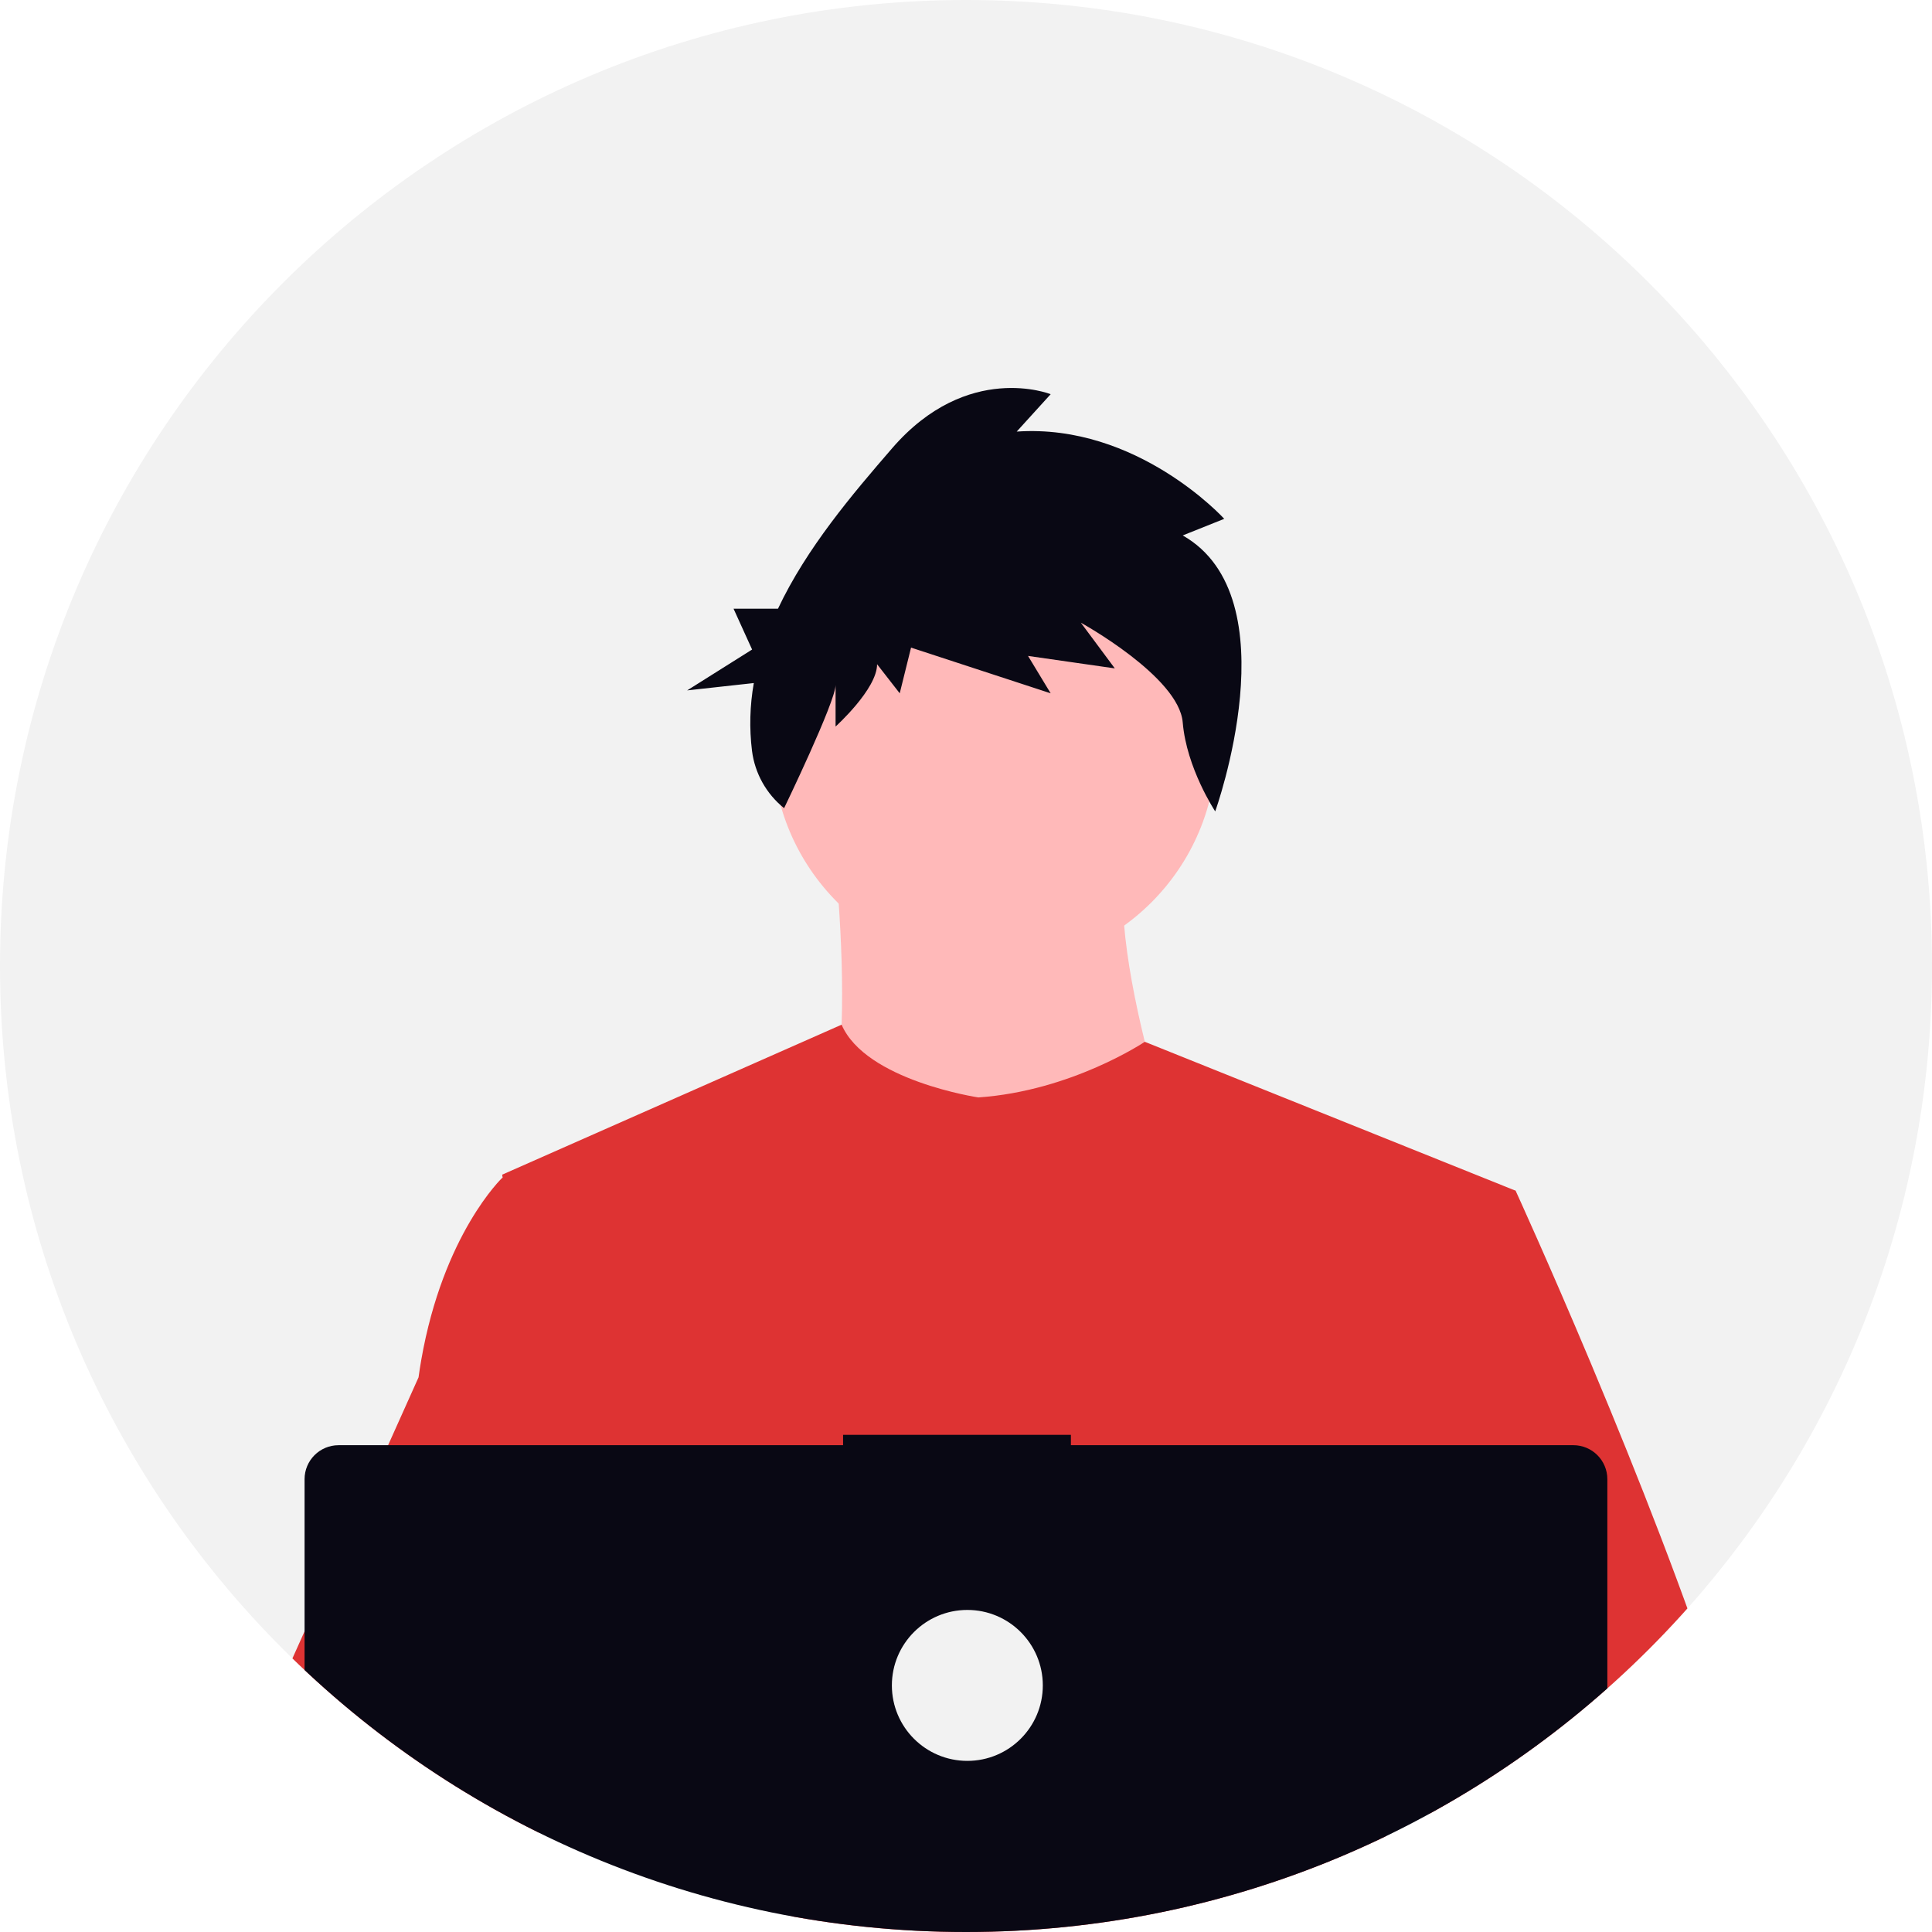
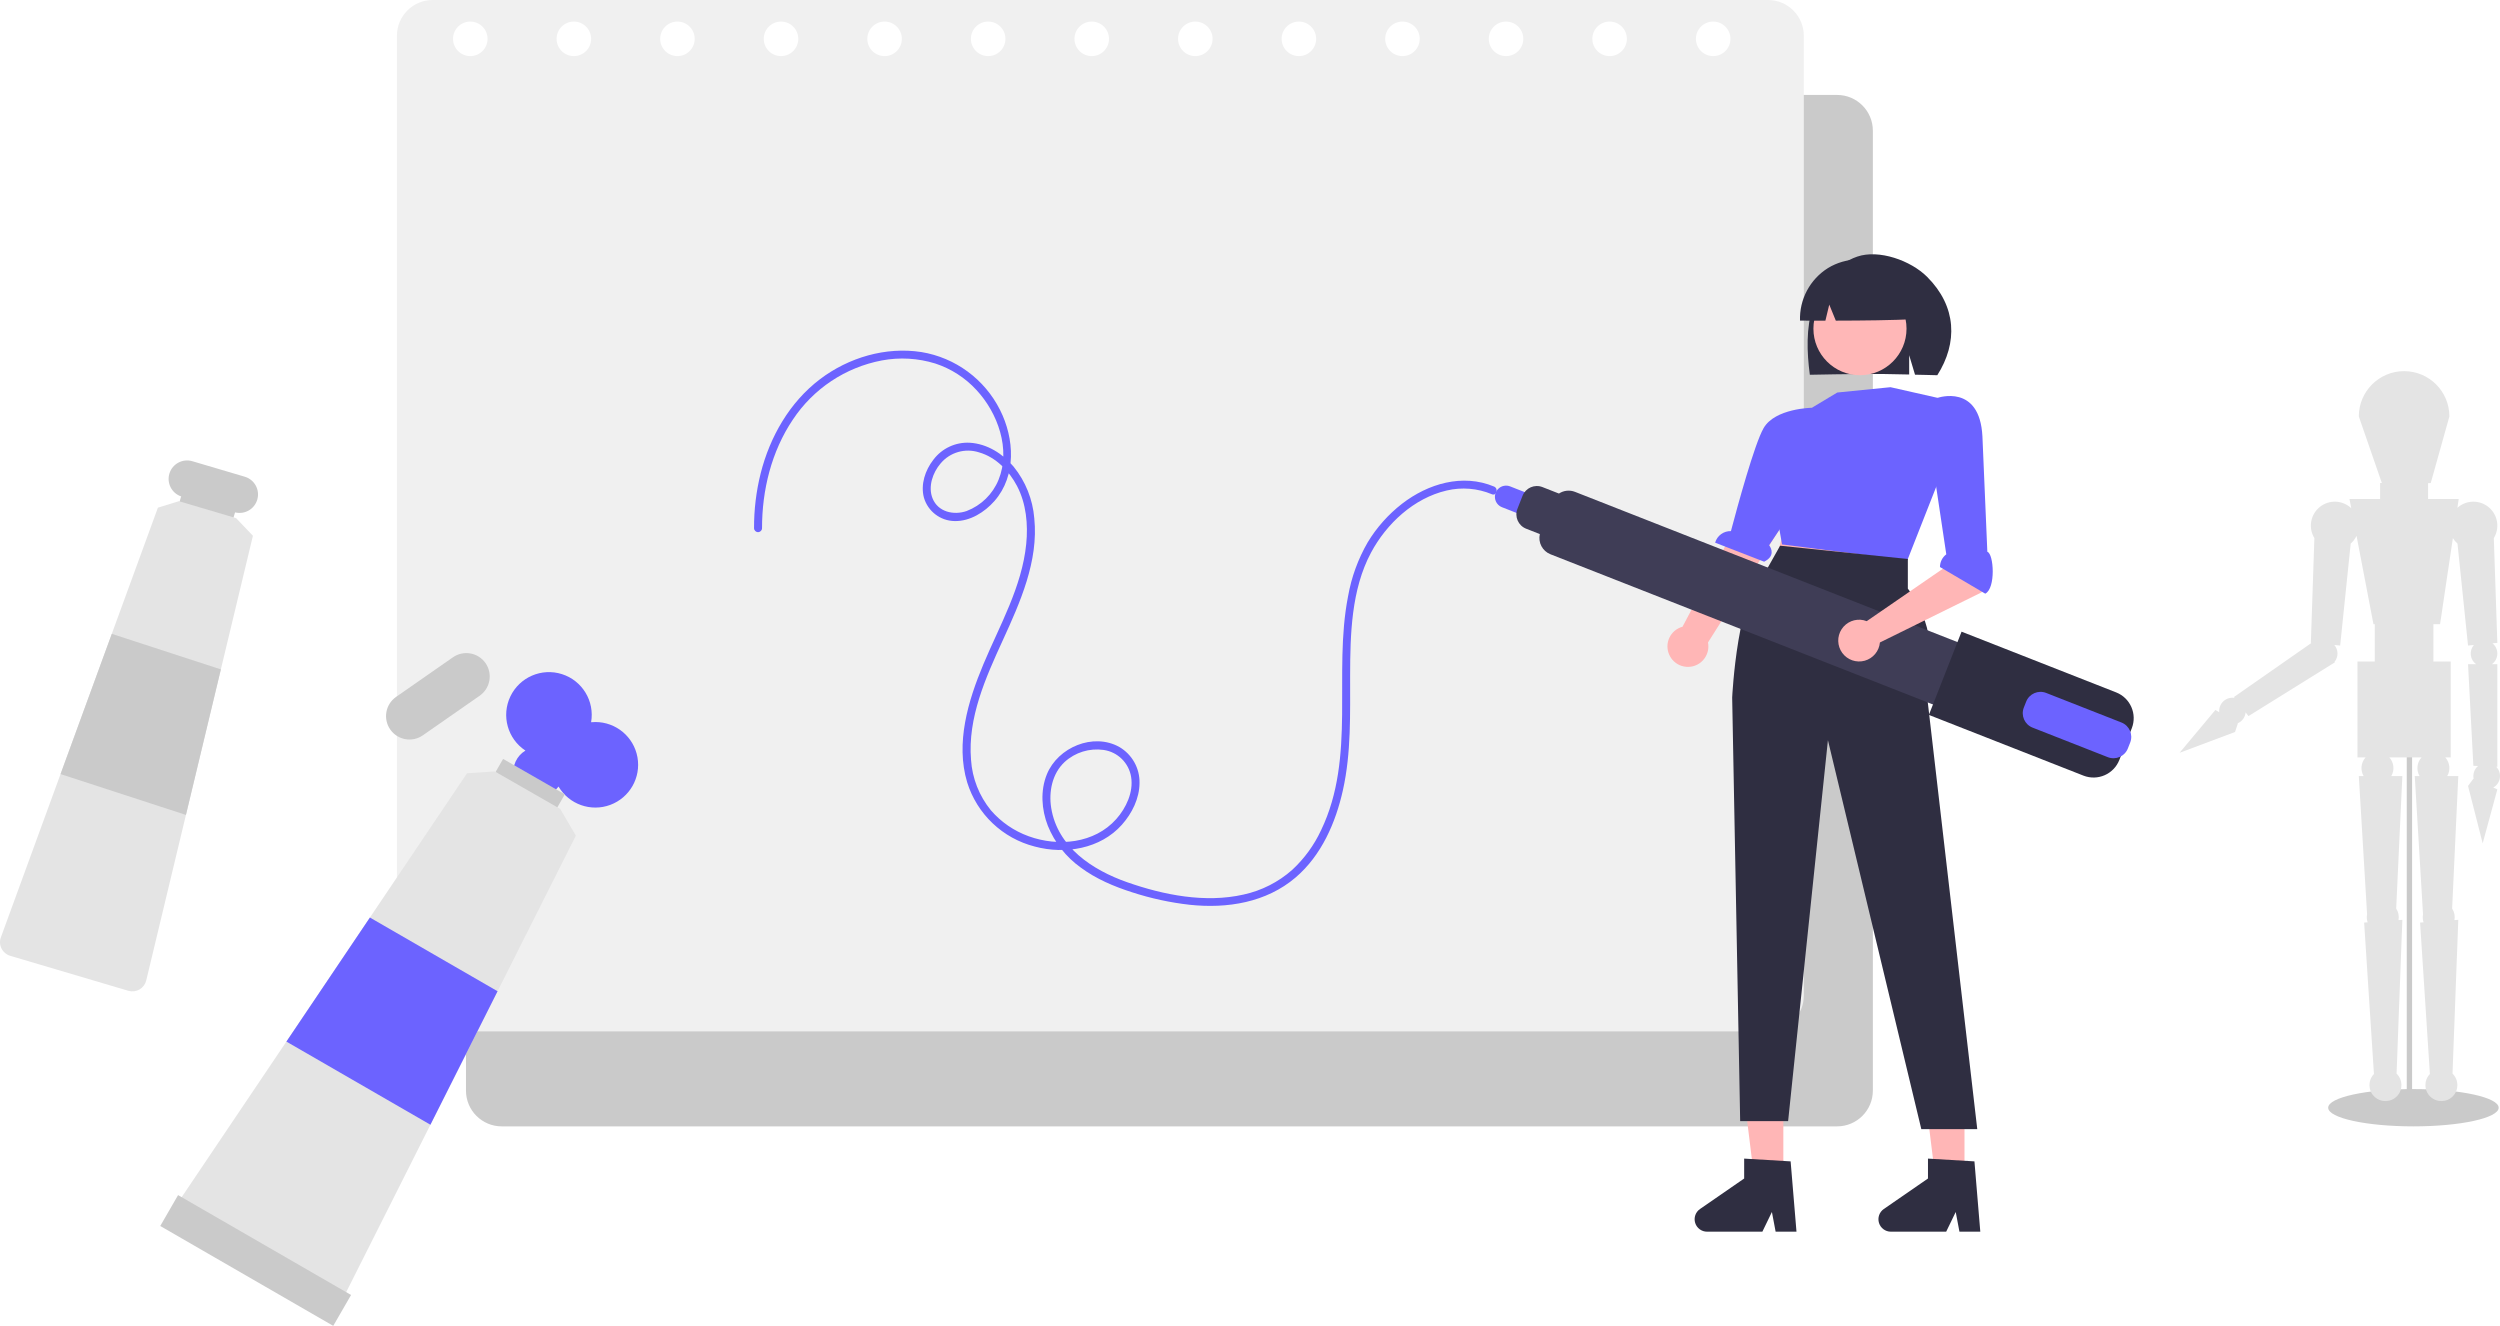
- <svg xmlns="http://www.w3.org/2000/svg" width="640" height="640" viewBox="0 0 640 640" role="img" artist="Katerina Limpitsouni" source="https://undraw.co/">
-   <defs>
-     <clipPath id="a-105">
-       <circle cx="320" cy="320" r="320" transform="translate(626 151)" fill="none" stroke="#707070" stroke-width="1" />
-     </clipPath>
-   </defs>
-   <g transform="translate(-626 -151)">
-     <circle cx="320" cy="320" r="320" transform="translate(626 151)" fill="#f2f2f2" />
-     <g clip-path="url(#a-105)">
-       <path d="M581.722,260.562S595.577,365,574.262,376.728s126.823,12.789,126.823,12.789-33.038-90.588-18.118-118.3Z" transform="translate(318.813 155.394)" fill="#ffb9b9" />
-       <circle cx="73.536" cy="73.536" r="73.536" transform="translate(881.887 324.39)" fill="#ffb9b9" />
-       <path d="M809.257,390.045l-12.32,56.1-26.05,118.69-.78,6.5-8.99,75.25-5.98,49.99-4.01,33.58c-24.38,12.53-42.05,21.18-42.05,21.18s-1.52-7.62-3.97-17.37c-17.11,5.13-48.77,13.64-75.6,15.34,9.77,10.89-141.12-266.12-146.91-303.16-4.66-29.81-8.16-55-8.9-60.36-.1-.7-.15-1.06-.15-1.06l112.43-49.68c7.99,18.53,45.3,24.1,45.3,24.1,30.91-2.13,55.14-18.43,55.14-18.43Z" transform="translate(318.813 155.394)" fill="#de3333" />
-       <path d="M720.129,154.235l13.749-5.5s-28.749-31.651-68.747-28.9l11.25-12.385s-27.5-11.009-52.5,17.89c-13.141,15.191-28.346,33.048-37.825,53.163H571.33l6.146,13.532-21.509,13.532,22.077-2.431a75.616,75.616,0,0,0-.6,22.445,29.041,29.041,0,0,0,10.634,19h0s17.052-35.3,17.052-40.8v13.761S618.88,205.157,618.88,196.9l7.5,9.633,3.75-15.137,46.248,15.137-7.5-12.385,28.749,4.128-11.25-15.137s32.5,17.89,33.749,33.027,10.762,29.481,10.762,29.481S756.378,174.877,720.129,154.235Z" transform="translate(297.666 174.133)" fill="#090814" />
-       <path d="M889.187,647.955c-7.49,8.12-26.05,20.35-48.55,33.59-8.37,4.92-17.28,9.99-26.37,15.03-21.69,12.03-44.4,23.95-63.14,33.58-24.38,12.53-42.05,21.18-42.05,21.18s-1.52-7.62-3.97-17.37c-3.28-13.05-8.22-29.92-13.37-37.39-.18-.26-.36-.5-.54-.74-1.5-1.97-3.01-3.12-4.5-3.12l74.42-46.13,32.16-19.94-23.17-55.31-29.06-69.38,17.54-55.81,17.63-56.1h33.04s10.94,23.88,24.93,57.18c2.09,4.98,4.25,10.17,6.45,15.53C869.417,532.755,905.3,630.5,889.187,647.955Z" transform="translate(318.813 155.394)" fill="#de3333" />
-       <path d="M556.677,695.915a47.792,47.792,0,0,0-8.1.66c-22.99,3.95-29.77,24.76-31.7,38.7a71.847,71.847,0,0,0-.7,12.86l-20.31-15.62-7.4-5.69c-17.81-6.21-33.68-17.24-47.44-30.25a238.478,238.478,0,0,1-31.95-37.89,334.144,334.144,0,0,1-24.72-42.4,31.184,31.184,0,0,1-.43-26.45l25.15-56.05,36.76-81.92q.4-2.925.89-5.72c7.29-41.8,26.82-60.36,26.82-60.36h14.92l9.98,60.36,12.4,74.99-8.69,28.34-20.08,65.45,19.19,20.84Z" transform="translate(318.813 155.394)" fill="#de3333" />
-       <path d="M828.381,510.145H661.938v-3.431H586.466v3.431H419.337A11.259,11.259,0,0,0,408.079,521.4V749.315a11.259,11.259,0,0,0,11.259,11.259H828.381a11.259,11.259,0,0,0,11.259-11.259V521.4a11.259,11.259,0,0,0-11.259-11.259Z" transform="translate(318.813 119.599)" fill="#090814" />
-       <circle cx="25" cy="25" r="25" transform="translate(921.445 684.314)" fill="#f2f2f2" />
-     </g>
-   </g>
+ <svg xmlns="http://www.w3.org/2000/svg" width="938.457" height="497.706" viewBox="0 0 938.457 497.706" role="img" artist="Katerina Limpitsouni" source="https://undraw.co/">
+   <path d="M820.385,236.787H319.117A13.426,13.426,0,0,0,305.691,250.213V610.542a13.426,13.426,0,0,0,13.426,13.426H820.385a13.426,13.426,0,0,0,13.426-13.426V250.213A13.426,13.426,0,0,0,820.385,236.787Zm-487.154,21.06a6.48,6.48,0,1,1,6.48-6.48A6.48,6.48,0,0,1,333.231,257.847Zm38.88,0a6.48,6.48,0,1,1,6.48-6.48A6.48,6.48,0,0,1,372.111,257.847Zm38.88,0a6.48,6.48,0,1,1,6.48-6.48A6.48,6.48,0,0,1,410.991,257.847Zm38.88,0a6.48,6.48,0,1,1,6.48-6.48A6.48,6.48,0,0,1,449.871,257.847Zm38.88,0a6.48,6.48,0,1,1,6.48-6.48A6.48,6.48,0,0,1,488.751,257.847Zm38.88,0a6.48,6.48,0,1,1,6.48-6.48A6.48,6.48,0,0,1,527.631,257.847Zm38.88,0a6.48,6.48,0,1,1,6.48-6.48A6.48,6.48,0,0,1,566.511,257.847Zm38.88,0a6.48,6.48,0,1,1,6.48-6.48A6.48,6.48,0,0,1,605.391,257.847Zm38.88,0a6.48,6.48,0,1,1,6.48-6.48A6.48,6.48,0,0,1,644.271,257.847Zm38.88,0a6.48,6.48,0,1,1,6.48-6.48A6.48,6.48,0,0,1,683.151,257.847Zm38.88,0a6.48,6.48,0,1,1,6.48-6.48A6.48,6.48,0,0,1,722.031,257.847Zm38.88,0a6.48,6.48,0,1,1,6.48-6.48A6.48,6.48,0,0,1,760.911,257.847Zm38.88,0a6.48,6.48,0,1,1,6.48-6.48A6.48,6.48,0,0,1,799.791,257.847Z" transform="translate(-130.7715 -201.1471)" fill="#cacaca" />
+   <path d="M794.465,201.147H293.197A13.426,13.426,0,0,0,279.771,214.573V574.902a13.426,13.426,0,0,0,13.426,13.426H794.465a13.426,13.426,0,0,0,13.426-13.426V214.573A13.426,13.426,0,0,0,794.465,201.147Zm-487.154,21.06a6.48,6.48,0,1,1,6.48-6.48A6.48,6.48,0,0,1,307.311,222.207Zm38.88,0a6.48,6.48,0,1,1,6.48-6.48A6.48,6.48,0,0,1,346.191,222.207Zm38.88,0a6.48,6.48,0,1,1,6.48-6.48A6.48,6.48,0,0,1,385.071,222.207Zm38.88,0a6.48,6.48,0,1,1,6.48-6.48A6.48,6.48,0,0,1,423.951,222.207Zm38.88,0a6.48,6.48,0,1,1,6.48-6.48A6.48,6.48,0,0,1,462.831,222.207Zm38.88,0a6.48,6.48,0,1,1,6.48-6.48A6.48,6.48,0,0,1,501.711,222.207Zm38.88,0a6.48,6.48,0,1,1,6.48-6.48A6.48,6.48,0,0,1,540.591,222.207Zm38.88,0a6.48,6.48,0,1,1,6.48-6.48A6.48,6.48,0,0,1,579.471,222.207Zm38.88,0a6.48,6.48,0,1,1,6.48-6.48A6.48,6.48,0,0,1,618.351,222.207Zm38.88,0a6.48,6.48,0,1,1,6.48-6.48A6.48,6.48,0,0,1,657.231,222.207Zm38.88,0a6.48,6.48,0,1,1,6.48-6.48A6.48,6.48,0,0,1,696.111,222.207Zm38.88,0a6.48,6.48,0,1,1,6.48-6.48A6.48,6.48,0,0,1,734.991,222.207Zm38.88,0a6.48,6.48,0,1,1,6.48-6.48A6.48,6.48,0,0,1,773.871,222.207Z" transform="translate(-130.7715 -201.1471)" fill="#f0f0f0" />
+   <path d="M416.828,399.459c-.027-14.297,3.521-28.803,11.546-40.762a51.664,51.664,0,0,1,33.432-22.25,41.831,41.831,0,0,1,20.084,1.166,36.298,36.298,0,0,1,15.381,9.888c8.042,8.596,13.002,22.314,8.337,33.76a21.072,21.072,0,0,1-11.994,11.723c-4.799,1.659-10.714.375-12.778-4.756-1.769-4.399.078-9.688,3.031-13.125a13.421,13.421,0,0,1,14.39-4.155c6.318,1.788,11.3,6.934,14.282,12.619,3.467,6.608,4.191,14.423,3.462,21.753-1.606,16.157-9.961,30.538-16.111,45.246-5.717,13.671-10.471,29.489-6.071,44.223a35.83,35.83,0,0,0,25.413,24.144c11.349,3.043,24.626.879,32.686-8.201,3.801-4.282,6.576-9.852,6.614-15.67a15.315,15.315,0,0,0-7.568-13.504c-9.821-5.495-23.083.154-27.197,10.204-2.518,6.151-2.041,13.222.335,19.338A35.728,35.728,0,0,0,536.46,526.807c5.744,4.267,12.454,7.104,19.233,9.274a109.365,109.365,0,0,0,21.692,4.709c14.06,1.499,28.733-.846,39.753-10.267,9.693-8.287,15.029-20.555,17.743-32.772,3.15-14.176,2.676-28.654,2.706-43.078.031-15.371.42-32.149,7.825-46.044,5.823-10.926,16.115-20.491,28.4-23.349a27.515,27.515,0,0,1,16.996,1.398c1.778.746,2.554-2.156.798-2.893-11.805-4.951-24.796-1.067-34.542,6.47a53.124,53.124,0,0,0-12.871,14.452,61.782,61.782,0,0,0-7.377,20.259c-5.684,28.985,3.105,60.277-10.135,87.826a47.669,47.669,0,0,1-10.797,14.848,40.534,40.534,0,0,1-18.328,9.315c-14.369,3.258-29.957.167-43.632-4.624-13.108-4.593-26.209-13.209-28.556-27.956-.967-6.078.404-12.872,5.043-17.185a17.953,17.953,0,0,1,14.659-4.526,12.213,12.213,0,0,1,10.302,10.111c.934,5.71-1.856,11.653-5.575,15.837-8.166,9.187-21.815,10.475-32.892,6.444a33.946,33.946,0,0,1-14.15-9.713,33.446,33.446,0,0,1-7.477-18.977c-1.297-15.729,5.505-30.857,11.895-44.804,6.51-14.209,13.504-29.812,11.853-45.838a35.366,35.366,0,0,0-7.746-19.383c-4.103-4.905-9.93-8.589-16.421-8.995a16.009,16.009,0,0,0-13.709,6.368c-3.07,3.923-4.863,9.28-3.558,14.226a12.191,12.191,0,0,0,11.598,8.808c5.739.101,11.203-3.339,14.879-7.524,8.309-9.459,7.503-23.458,2.115-34.158a40.361,40.361,0,0,0-29.548-21.765c-13.377-2.076-27.307,2.051-38.024,10.17-11.415,8.648-18.826,21.617-22.302,35.37a83.584,83.584,0,0,0-2.483,20.618,1.501,1.501,0,0,0,3,0Z" transform="translate(-130.7715 -201.1471)" fill="#6c63ff" />
+   <ellipse cx="905.957" cy="415.82" rx="32" ry="7" fill="#cacaca" />
+   <rect x="903.457" y="278.962" width="2" height="132.689" fill="#cacaca" />
+   <path d="M962.397,467.642l1.43.865a4.968,4.968,0,0,1,5.784-5.37l-.261-.343,29.114-20.304-.235-.021,1.321-39.321.002 0a8.989,8.989,0,0,1,13.838-11.228l-.661-3.452h11.5v-6h.654l-8.654-25a17,17,0,0,1,34,0l-7,25-1,.056v5.944h11.5l-.491,3.297a8.988,8.988,0,0,1,13.668,11.382l.002-0,1.321,39.321-1.826.166a4.949,4.949,0,0,1-.201,7.834h2.027v38.524l-.431-.018a4.968,4.968,0,0,1-1.097,7.816l1.527.679-5.5,20.248-5.5-21.543,2-2.705.115.051a4.921,4.921,0,0,1,1.646-4.832l-1.761-.074-2-38.146h3.027a4.937,4.937,0,0,1-.841-7.199l-2.187.199-3.955-38.26.004-.001a9.037,9.037,0,0,1-1.734-2.072l-4.815,32.333h-2.5v14h6.5v36h-2.037a5.969,5.969,0,0,1,.728,7h4.152l-2.312,49.735a5.924,5.924,0,0,1,.868,4.34l1.444-.103-2.168,57.723a6.001,6.001,0,1,1-8.495.148l-3.68-56.843,1.314-.094a5.89,5.89,0,0,1-.208-3.014l-.001 0-3.105-51.892h1.81a5.969,5.969,0,0,1,.728-7h-12.074a5.969,5.969,0,0,1,.728,7h4.152l-2.312,49.735a5.924,5.924,0,0,1,.868,4.34l1.444-.103-2.168,57.723a6.001,6.001,0,1,1-8.495.148l-3.68-56.843,1.314-.094a5.89,5.89,0,0,1-.208-3.014l-.001 0-3.105-51.892h1.81a5.969,5.969,0,0,1,.728-7h-3.037v-36h6.5v-14h-.5l-6.355-33.189a9.015,9.015,0,0,1-2.194,2.929l.004.001-3.955,38.26-2.187-.199a4.911,4.911,0,0,1,.067,6.322l.131.188-.841.524c-.066.055-.129.114-.198.165h-.067l-31.326,19.491-1.068-1.402a4.923,4.923,0,0,1-3.021,4.114l.108.065-1.074,3.188-20.817,7.812Z" transform="translate(-130.7715 -201.1471)" fill="#e4e4e4" />
+   <rect x="198.095" y="387.97" width="21.104" height="6.665" transform="translate(-11.1102 -244.2784) rotate(16.4912)" fill="#cacaca" />
+   <path d="M222.679,380.105l-19.71-5.83a6.937,6.937,0,0,0-4.2,13.22,1.991,1.991,0,0,0,.26.09l19.71,5.84a1.225,1.225,0,0,0,.26.06h.01a6.939,6.939,0,0,0,3.67-13.38Z" transform="translate(-130.7715 -201.1471)" fill="#cacaca" />
+   <path d="M219.389,395.644l-.94-.28-20.24-5.99-.29-.09-7.87,2.43-17.31,47.37-19.24,52.64-22.38,61.24a5.225,5.225,0,0,0,.22,4.24,5.322,5.322,0,0,0,3.26,2.74l44.36,13.13a5.343,5.343,0,0,0,6.7-3.87l14.91-62.15,13.11-54.63,12-50.01.04-.15Z" transform="translate(-130.7715 -201.1471)" fill="#e4e4e4" />
+   <path d="M354.253,472.183c-.537,0-1.068.029-1.592.08A16.056,16.056,0,1,0,328.004,482.906a9.363,9.363,0,1,0,12.425,13.491,16.056,16.056,0,1,0,13.824-24.214Z" transform="translate(-130.7715 -201.1471)" fill="#6c63ff" />
+   <rect x="315.752" y="492.121" width="26.719" height="8.438" transform="translate(159.9034 -299.1055) rotate(29.84697)" fill="#cacaca" />
+   <path d="M313.028,450.064a8.798,8.798,0,0,0-12.23-2.18l-21.35,14.87a8.788,8.788,0,0,0,10.05,14.42l21.35-14.87A8.808,8.808,0,0,0,313.028,450.064Z" transform="translate(-130.7715 -201.1471)" fill="#cacaca" />
+   <path d="M341.079,504.824l-1.08-.62-23.17-13.29-.35-.2-10.39.7-36.46,54.16-31.35,46.57-42.58,63.25a6.758,6.758,0,0,0,2.25,9.61l50.8,29.15a6.739,6.739,0,0,0,9.39-2.81l34.2-67.99,25.21-50.11,29.3-58.24.09-.17Z" transform="translate(-130.7715 -201.1471)" fill="#e4e4e4" />
+   <rect x="189.25" y="667.619" width="74.982" height="13.386" transform="translate(236.7617 -224.1769) rotate(30)" fill="#cacaca" />
+   <path d="M811.312,316.093c2.591-8.257,8.482-15.83,16.63-18.621,8.148-2.791,20.08,1.461,26.206,7.566C865.354,316.206,865.698,329.877,858,342c-1.531-.081-6.815-.141-8.365-.199l-2.192-7.307v7.235c-12.097-.374-24.69-.14-37.291.102C809.022,333.248,808.722,324.35,811.312,316.093Z" transform="translate(-130.7715 -201.1471)" fill="#2f2e41" />
+   <path d="M757.423,447.026a7.634,7.634,0,0,1,4.934-10.615l32.558-61.433,13.142,10.143-36.136,57.197a7.675,7.675,0,0,1-14.498,4.707Z" transform="translate(-130.7715 -201.1471)" fill="#ffb6b6" />
+   <polygon points="669.434 441.403 658.4 441.403 653.151 398.845 669.436 398.846 669.434 441.403" fill="#ffb6b6" />
+   <polygon points="737.434 441.403 726.4 441.403 721.151 398.845 737.436 398.846 737.434 441.403" fill="#ffb6b6" />
+   <polygon points="713.671 199.347 716.171 205.847 715.671 212.347 667.671 206.347 669.171 200.847 674.671 194.347 713.671 199.347" fill="#ffb6b6" />
+   <circle cx="698.201" cy="123.378" r="17.475" fill="#ffb7b7" />
+   <path d="M810.443,354.494l10-6,20-2,17.677,4-.177,32.5L846.729,411.514l-47-6-1.786-10.06s-13-17.461,1-27.461Z" transform="translate(-130.7715 -201.1471)" fill="#6c63ff" />
+   <path d="M846.943,410.994v11.106s13,16.894,6,29.894L873,625H852L816.943,478.994,802,622H784l-3-159s1.943-41.006,12.943-48.006L799,406Z" transform="translate(-130.7715 -201.1471)" fill="#2f2e41" />
+   <path d="M816.965,301.77a21.949,21.949,0,0,1,33.371,19.156c-9.768.449-20.029.566-30.434.586l-2.459-6.018-1.45,6.023q-4.756-0-9.529-.013A22.411,22.411,0,0,1,816.965,301.77Z" transform="translate(-130.7715 -201.1471)" fill="#2f2e41" />
+   <path d="M702.424,394.621l-7.811-3.068a4.196,4.196,0,1,1,3.068-7.811l7.811,3.068a4.196,4.196,0,0,1-3.068,7.811Z" transform="translate(-130.7715 -201.1471)" fill="#6c63ff" />
+   <path d="M876.359,446.408,722.001,385.781a6.579,6.579,0,0,0-6.029.637l-6.178-2.426a5.771,5.771,0,0,0-7.481,3.262l-1.917,4.879a5.771,5.771,0,0,0,3.262,7.481l5.138,2.018a6.581,6.581,0,0,0,4.001,7.582l154.358,60.627a6.597,6.597,0,0,0,8.552-3.728l4.381-11.153A6.597,6.597,0,0,0,876.359,446.408Z" transform="translate(-130.7715 -201.1471)" fill="#3f3d56" />
+   <path d="M912.868,492.305l-58.03-22.793L867.109,438.267l58.03,22.793a10.399,10.399,0,0,1,5.87,13.464l-4.678,11.91A10.399,10.399,0,0,1,912.868,492.305Z" transform="translate(-130.7715 -201.1471)" fill="#2f2e41" />
+   <path d="M922.024,485.382l-28.272-11.105a5.799,5.799,0,0,1-3.274-7.511l.877-2.232a5.799,5.799,0,0,1,7.51-3.275l28.272,11.105a5.799,5.799,0,0,1,3.274,7.511l-.877,2.232A5.799,5.799,0,0,1,922.024,485.382Z" transform="translate(-130.7715 -201.1471)" fill="#6c63ff" />
+   <path d="M830.32,433.957a7.861,7.861,0,0,1,1.183.366l30.507-20.999-.698-8.97,13.4-2.823,2.779,15.76a5.974,5.974,0,0,1-3.241,6.396L836.46,442.322a7.839,7.839,0,1,1-6.14-8.366Z" transform="translate(-130.7715 -201.1471)" fill="#ffb6b6" />
+   <polygon points="186.777 372.097 161.567 422.207 107.507 390.997 138.857 344.427 186.777 372.097" fill="#6c63ff" />
+   <polygon points="82.907 251.277 69.797 305.907 22.727 290.577 41.967 237.937 82.907 251.277" fill="#cacaca" />
+   <path d="M859,414l17,10c4-2,3.227-14.97.784-15.73l-1.842-43.276c-1-20-16.823-14.5-16.823-14.5l-7.177,1.5,5,21L861.374,409.228A5.984,5.984,0,0,0,859,414Z" transform="translate(-130.7715 -201.1471)" fill="#6c63ff" />
+   <path d="M810.831,354.22s-13.728.216-18.018,7.605c-3.435,5.915-9.855,29.51-12.28,38.691a5.997,5.997,0,0,0-5.934,4.341L793,412c4-2,2.89-4.772,1.876-6.206l6.853-10.279,8-4,3.318-35.399Z" transform="translate(-130.7715 -201.1471)" fill="#6c63ff" />
+   <path d="M805.141,663.5h-7.829l-1.397-7.392L792.335,663.5H771.57a4.668,4.668,0,0,1-2.652-8.509L785.5,643.539v-7.473l17.441,1.041Z" transform="translate(-130.7715 -201.1471)" fill="#2f2e41" />
+   <path d="M874.141,663.5h-7.829l-1.397-7.392L861.335,663.5H840.57a4.668,4.668,0,0,1-2.652-8.509L854.5,643.539v-7.473l17.441,1.041Z" transform="translate(-130.7715 -201.1471)" fill="#2f2e41" />
</svg>
